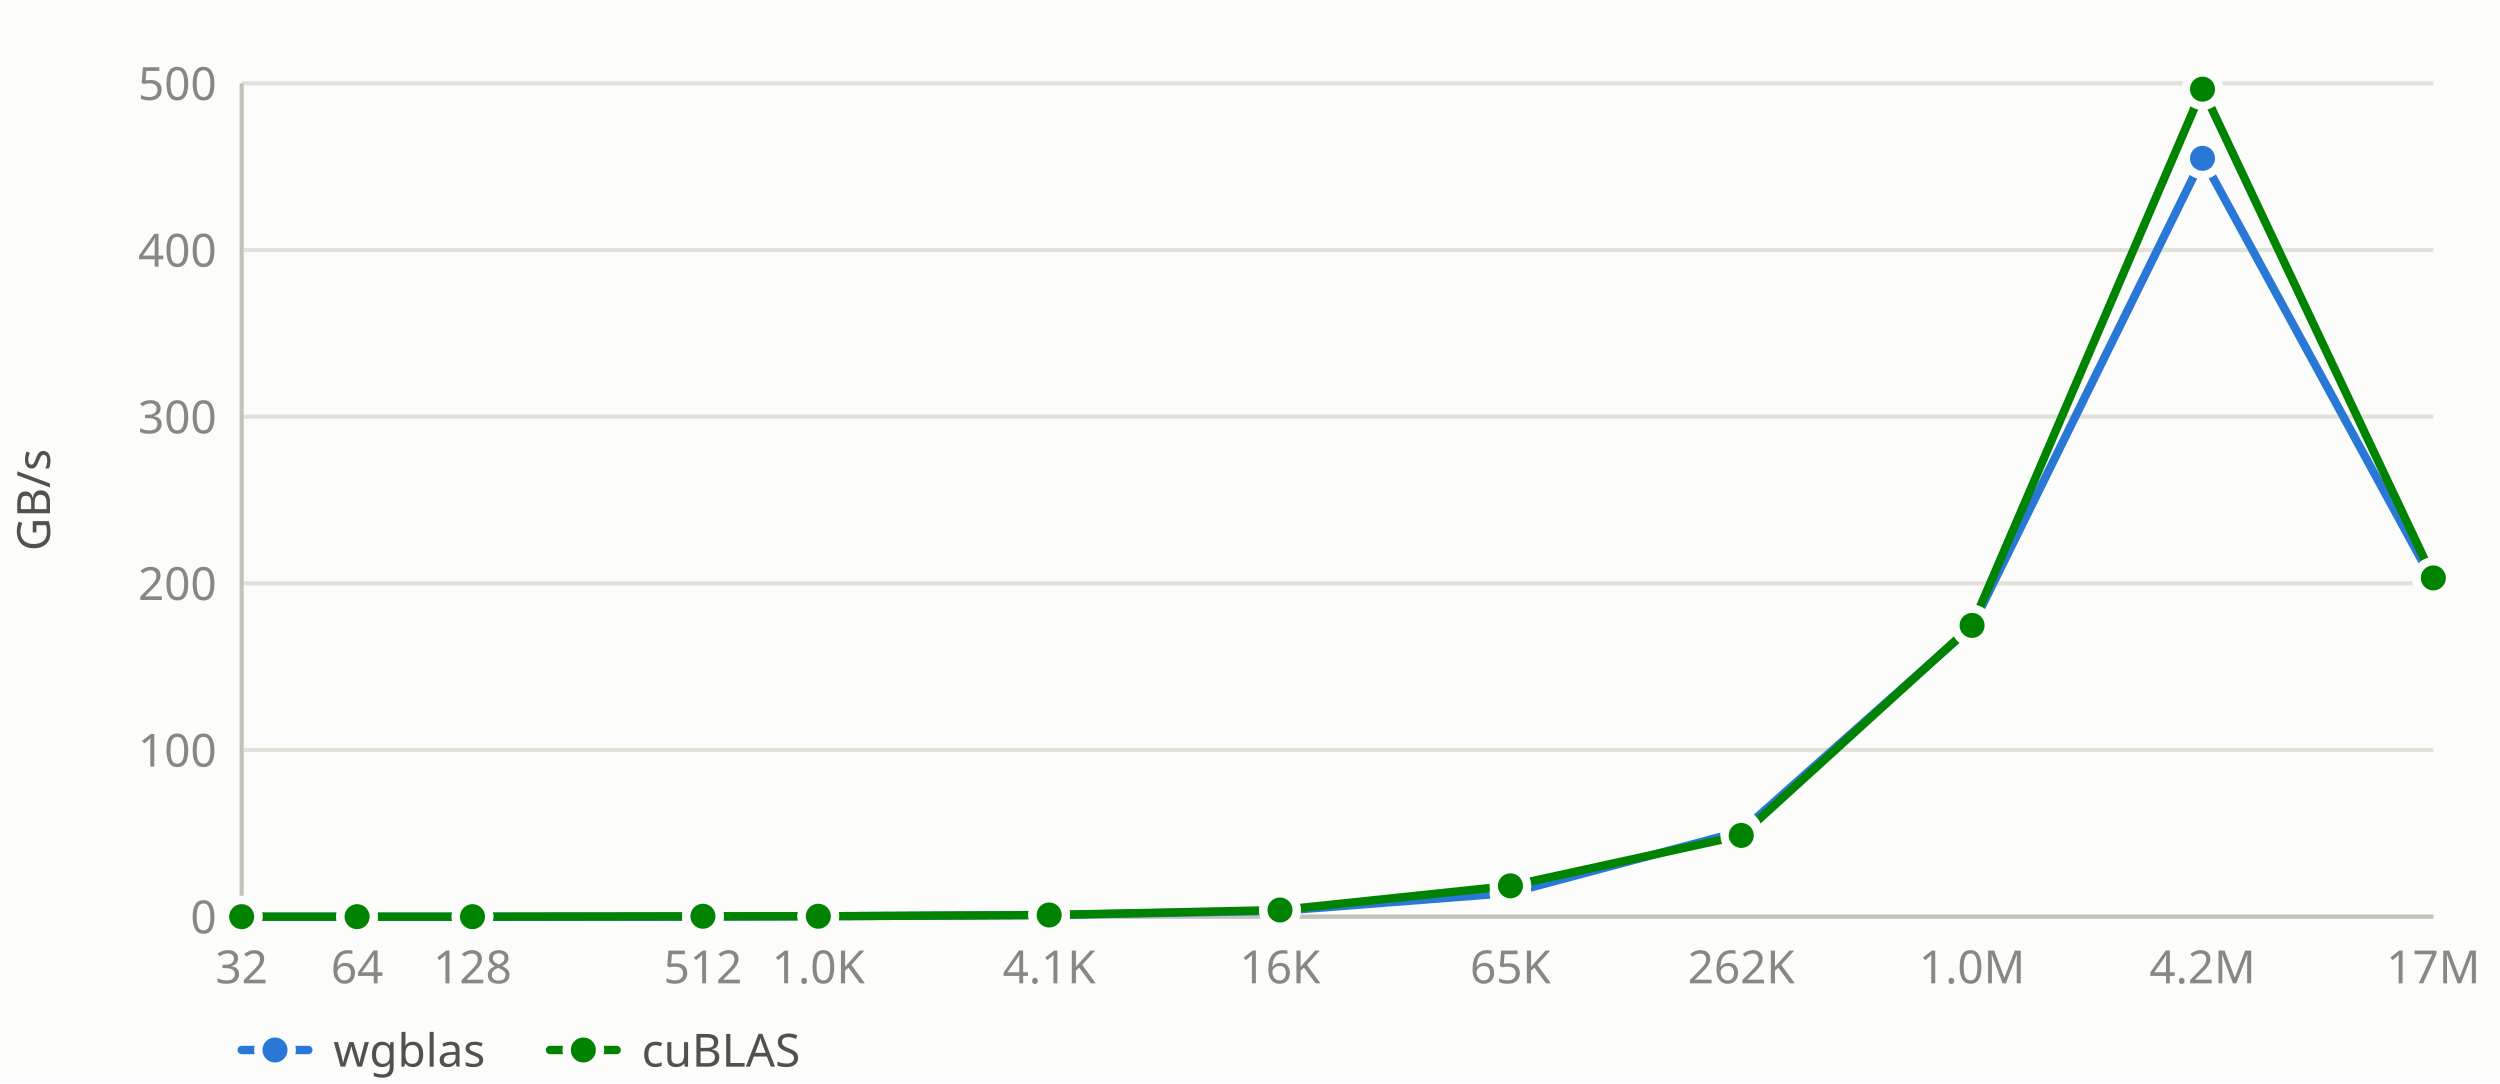
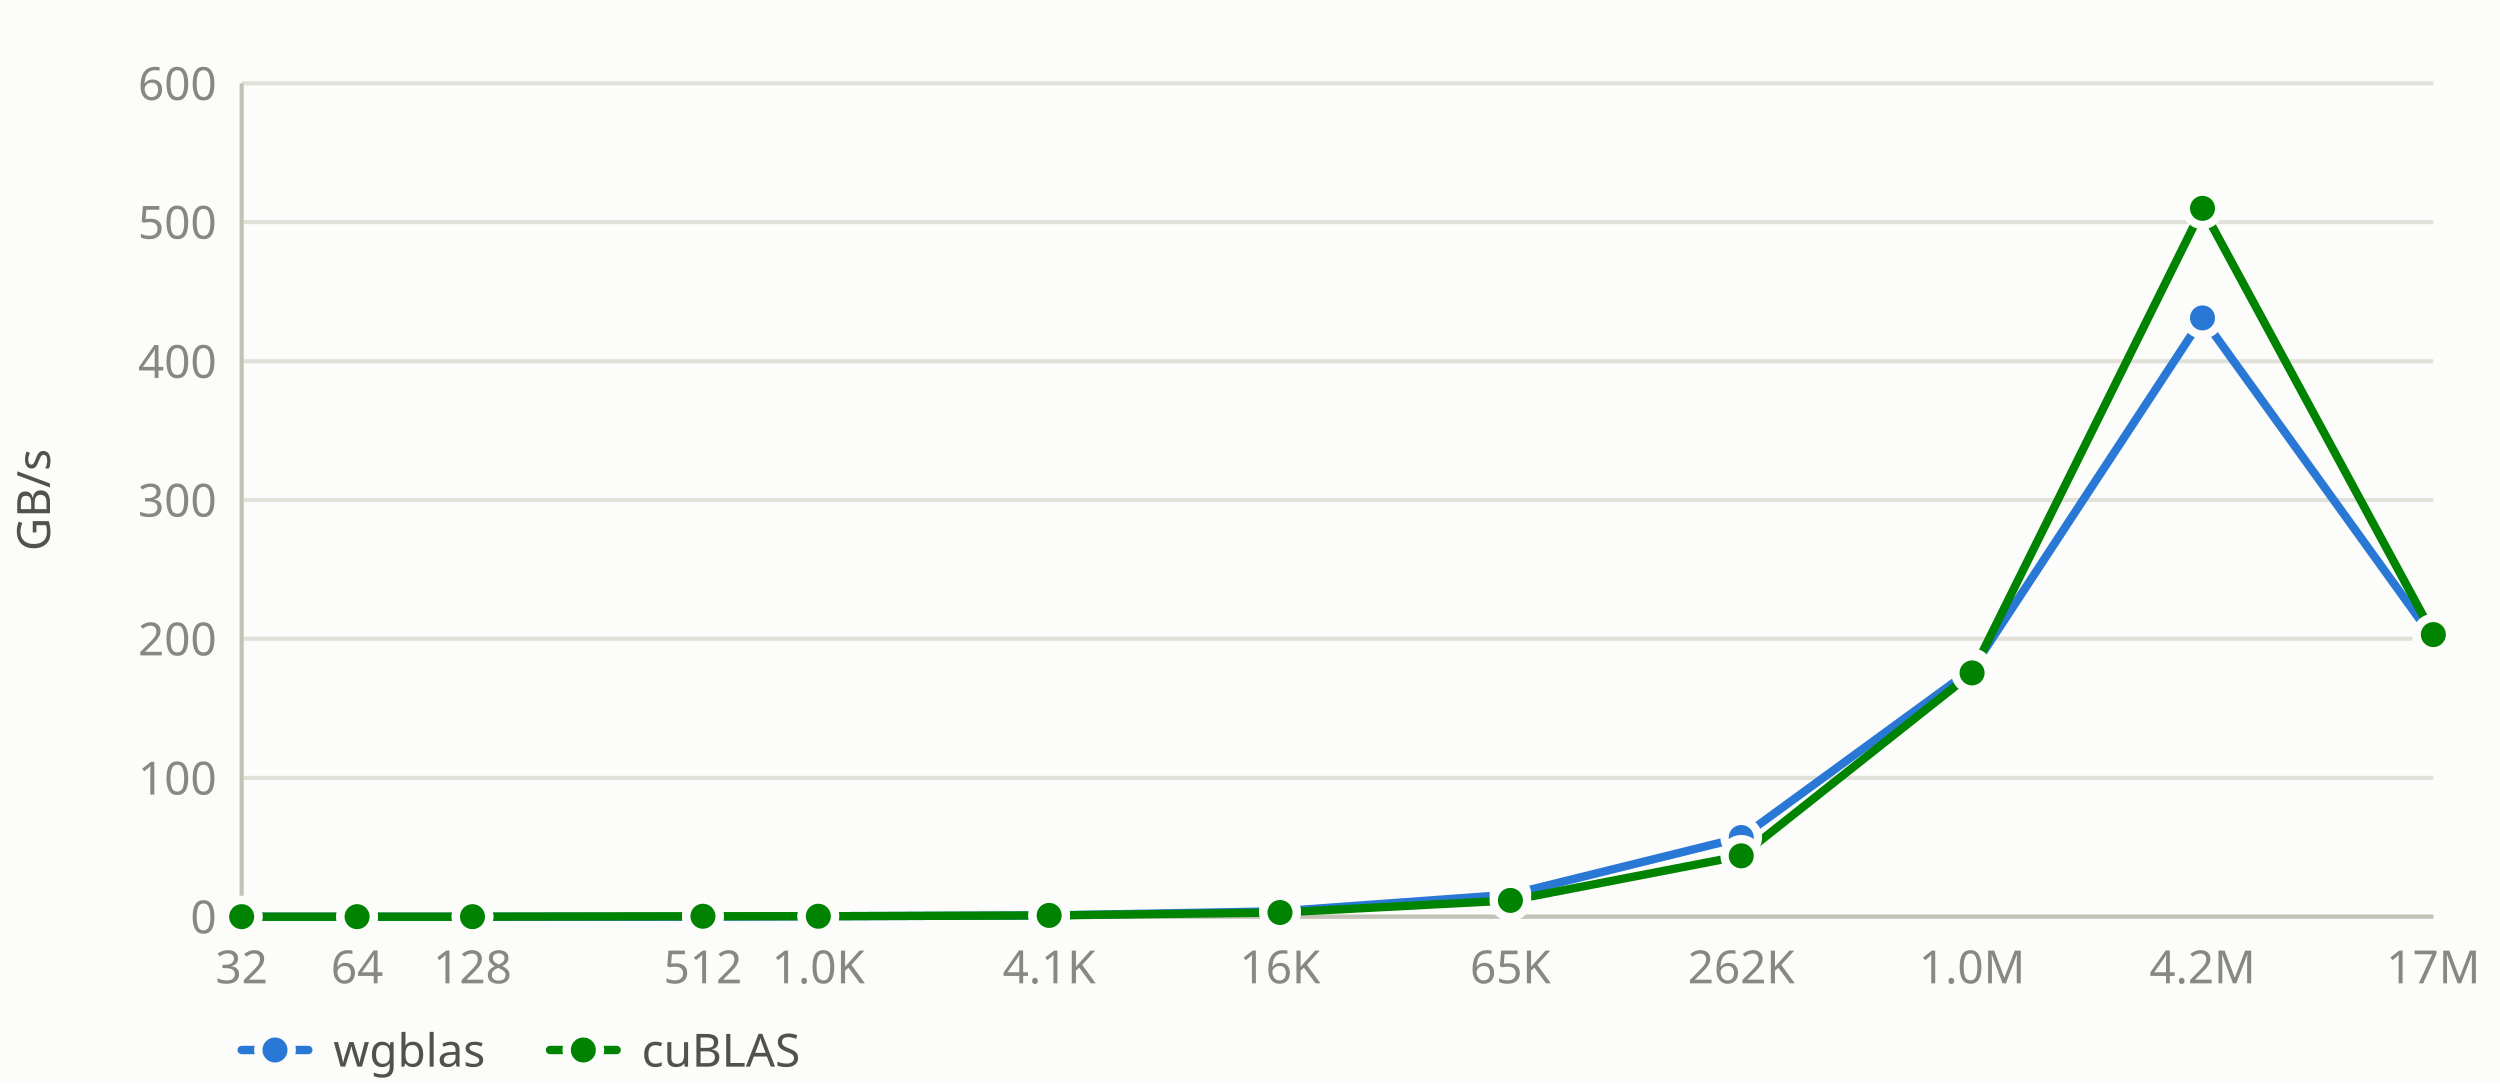
- <svg xmlns="http://www.w3.org/2000/svg" id="bc-sasum-default-nvidia_geforce_rtx_4060_laptop_gpu-gbs" viewBox="0 0 600 260" width="600" height="260" role="img" aria-label="GB/s vs n">
-   <style>#bc-sasum-default-nvidia_geforce_rtx_4060_laptop_gpu-gbs .bg{fill:#fcfcfb}#bc-sasum-default-nvidia_geforce_rtx_4060_laptop_gpu-gbs .gr{stroke:#e1e0d9;stroke-width:1;fill:none}#bc-sasum-default-nvidia_geforce_rtx_4060_laptop_gpu-gbs .ax{stroke:#c3c2b7;stroke-width:1;fill:none}#bc-sasum-default-nvidia_geforce_rtx_4060_laptop_gpu-gbs .at{fill:#898781;font:11px/1 system-ui,sans-serif}#bc-sasum-default-nvidia_geforce_rtx_4060_laptop_gpu-gbs .lt{fill:#52514e;font:11px/1 system-ui,sans-serif}#bc-sasum-default-nvidia_geforce_rtx_4060_laptop_gpu-gbs .ln1{stroke:#2a78d6;fill:none;stroke-width:2;stroke-linejoin:round;stroke-linecap:round}#bc-sasum-default-nvidia_geforce_rtx_4060_laptop_gpu-gbs .mk1{fill:#2a78d6;stroke:#fcfcfb;stroke-width:2}#bc-sasum-default-nvidia_geforce_rtx_4060_laptop_gpu-gbs .ln2{stroke:#008300;fill:none;stroke-width:2;stroke-linejoin:round;stroke-linecap:round}#bc-sasum-default-nvidia_geforce_rtx_4060_laptop_gpu-gbs .mk2{fill:#008300;stroke:#fcfcfb;stroke-width:2}@media(prefers-color-scheme:dark){#bc-sasum-default-nvidia_geforce_rtx_4060_laptop_gpu-gbs .bg{fill:#1a1a19}#bc-sasum-default-nvidia_geforce_rtx_4060_laptop_gpu-gbs .gr{stroke:#2c2c2a}#bc-sasum-default-nvidia_geforce_rtx_4060_laptop_gpu-gbs .ax{stroke:#383835}#bc-sasum-default-nvidia_geforce_rtx_4060_laptop_gpu-gbs .at{fill:#898781}#bc-sasum-default-nvidia_geforce_rtx_4060_laptop_gpu-gbs .lt{fill:#c3c2b7}#bc-sasum-default-nvidia_geforce_rtx_4060_laptop_gpu-gbs .ln1{stroke:#3987e5}#bc-sasum-default-nvidia_geforce_rtx_4060_laptop_gpu-gbs .mk1{fill:#3987e5;stroke:#1a1a19}#bc-sasum-default-nvidia_geforce_rtx_4060_laptop_gpu-gbs .ln2{stroke:#008300}#bc-sasum-default-nvidia_geforce_rtx_4060_laptop_gpu-gbs .mk2{fill:#008300;stroke:#1a1a19}}:root[data-theme=dark] #bc-sasum-default-nvidia_geforce_rtx_4060_laptop_gpu-gbs .bg{fill:#1a1a19}:root[data-theme=dark] #bc-sasum-default-nvidia_geforce_rtx_4060_laptop_gpu-gbs .gr{stroke:#2c2c2a}:root[data-theme=dark] #bc-sasum-default-nvidia_geforce_rtx_4060_laptop_gpu-gbs .ax{stroke:#383835}:root[data-theme=dark] #bc-sasum-default-nvidia_geforce_rtx_4060_laptop_gpu-gbs .lt{fill:#c3c2b7}:root[data-theme=dark] #bc-sasum-default-nvidia_geforce_rtx_4060_laptop_gpu-gbs .ln1{stroke:#3987e5}:root[data-theme=dark] #bc-sasum-default-nvidia_geforce_rtx_4060_laptop_gpu-gbs .mk1{fill:#3987e5;stroke:#1a1a19}:root[data-theme=dark] #bc-sasum-default-nvidia_geforce_rtx_4060_laptop_gpu-gbs .mk2{stroke:#1a1a19}</style>
+ <svg xmlns="http://www.w3.org/2000/svg" id="bc-isamax-default-nvidia_geforce_rtx_4060_laptop_gpu-gbs" viewBox="0 0 600 260" width="600" height="260" role="img" aria-label="GB/s vs n">
+   <style>#bc-isamax-default-nvidia_geforce_rtx_4060_laptop_gpu-gbs .bg{fill:#fcfcfb}#bc-isamax-default-nvidia_geforce_rtx_4060_laptop_gpu-gbs .gr{stroke:#e1e0d9;stroke-width:1;fill:none}#bc-isamax-default-nvidia_geforce_rtx_4060_laptop_gpu-gbs .ax{stroke:#c3c2b7;stroke-width:1;fill:none}#bc-isamax-default-nvidia_geforce_rtx_4060_laptop_gpu-gbs .at{fill:#898781;font:11px/1 system-ui,sans-serif}#bc-isamax-default-nvidia_geforce_rtx_4060_laptop_gpu-gbs .lt{fill:#52514e;font:11px/1 system-ui,sans-serif}#bc-isamax-default-nvidia_geforce_rtx_4060_laptop_gpu-gbs .ln1{stroke:#2a78d6;fill:none;stroke-width:2;stroke-linejoin:round;stroke-linecap:round}#bc-isamax-default-nvidia_geforce_rtx_4060_laptop_gpu-gbs .mk1{fill:#2a78d6;stroke:#fcfcfb;stroke-width:2}#bc-isamax-default-nvidia_geforce_rtx_4060_laptop_gpu-gbs .ln2{stroke:#008300;fill:none;stroke-width:2;stroke-linejoin:round;stroke-linecap:round}#bc-isamax-default-nvidia_geforce_rtx_4060_laptop_gpu-gbs .mk2{fill:#008300;stroke:#fcfcfb;stroke-width:2}@media(prefers-color-scheme:dark){#bc-isamax-default-nvidia_geforce_rtx_4060_laptop_gpu-gbs .bg{fill:#1a1a19}#bc-isamax-default-nvidia_geforce_rtx_4060_laptop_gpu-gbs .gr{stroke:#2c2c2a}#bc-isamax-default-nvidia_geforce_rtx_4060_laptop_gpu-gbs .ax{stroke:#383835}#bc-isamax-default-nvidia_geforce_rtx_4060_laptop_gpu-gbs .at{fill:#898781}#bc-isamax-default-nvidia_geforce_rtx_4060_laptop_gpu-gbs .lt{fill:#c3c2b7}#bc-isamax-default-nvidia_geforce_rtx_4060_laptop_gpu-gbs .ln1{stroke:#3987e5}#bc-isamax-default-nvidia_geforce_rtx_4060_laptop_gpu-gbs .mk1{fill:#3987e5;stroke:#1a1a19}#bc-isamax-default-nvidia_geforce_rtx_4060_laptop_gpu-gbs .ln2{stroke:#008300}#bc-isamax-default-nvidia_geforce_rtx_4060_laptop_gpu-gbs .mk2{fill:#008300;stroke:#1a1a19}}:root[data-theme=dark] #bc-isamax-default-nvidia_geforce_rtx_4060_laptop_gpu-gbs .bg{fill:#1a1a19}:root[data-theme=dark] #bc-isamax-default-nvidia_geforce_rtx_4060_laptop_gpu-gbs .gr{stroke:#2c2c2a}:root[data-theme=dark] #bc-isamax-default-nvidia_geforce_rtx_4060_laptop_gpu-gbs .ax{stroke:#383835}:root[data-theme=dark] #bc-isamax-default-nvidia_geforce_rtx_4060_laptop_gpu-gbs .lt{fill:#c3c2b7}:root[data-theme=dark] #bc-isamax-default-nvidia_geforce_rtx_4060_laptop_gpu-gbs .ln1{stroke:#3987e5}:root[data-theme=dark] #bc-isamax-default-nvidia_geforce_rtx_4060_laptop_gpu-gbs .mk1{fill:#3987e5;stroke:#1a1a19}:root[data-theme=dark] #bc-isamax-default-nvidia_geforce_rtx_4060_laptop_gpu-gbs .mk2{stroke:#1a1a19}</style>
  <rect class="bg" width="600" height="260" />
  <line class="gr" x1="58" y1="220.0" x2="584" y2="220.0" />
-   <line class="gr" x1="58" y1="180.0" x2="584" y2="180.0" />
-   <line class="gr" x1="58" y1="140.0" x2="584" y2="140.0" />
-   <line class="gr" x1="58" y1="100.0" x2="584" y2="100.0" />
-   <line class="gr" x1="58" y1="60.0" x2="584" y2="60.0" />
+   <line class="gr" x1="58" y1="186.7" x2="584" y2="186.7" />
+   <line class="gr" x1="58" y1="153.3" x2="584" y2="153.3" />
+   <line class="gr" x1="58" y1="120.0" x2="584" y2="120.0" />
+   <line class="gr" x1="58" y1="86.7" x2="584" y2="86.7" />
+   <line class="gr" x1="58" y1="53.3" x2="584" y2="53.3" />
  <line class="gr" x1="58" y1="20.0" x2="584" y2="20.0" />
  <line class="ax" x1="58" y1="20" x2="58" y2="220" />
  <line class="ax" x1="58" y1="220" x2="584" y2="220" />
  <text class="at" x="52" y="224.0" text-anchor="end">0</text>
-   <text class="at" x="52" y="184.0" text-anchor="end">100</text>
-   <text class="at" x="52" y="144.0" text-anchor="end">200</text>
-   <text class="at" x="52" y="104.0" text-anchor="end">300</text>
-   <text class="at" x="52" y="64.0" text-anchor="end">400</text>
-   <text class="at" x="52" y="24.0" text-anchor="end">500</text>
+   <text class="at" x="52" y="190.7" text-anchor="end">100</text>
+   <text class="at" x="52" y="157.3" text-anchor="end">200</text>
+   <text class="at" x="52" y="124.0" text-anchor="end">300</text>
+   <text class="at" x="52" y="90.7" text-anchor="end">400</text>
+   <text class="at" x="52" y="57.3" text-anchor="end">500</text>
+   <text class="at" x="52" y="24.0" text-anchor="end">600</text>
  <text class="lt" x="12" y="120.0" text-anchor="middle" transform="rotate(-90 12 120.0)">GB/s</text>
  <text class="at" x="58.0" y="236" text-anchor="middle">32</text>
  <text class="at" x="85.7" y="236" text-anchor="middle">64</text>
  <text class="at" x="113.4" y="236" text-anchor="middle">128</text>
  <text class="at" x="168.7" y="236" text-anchor="middle">512</text>
  <text class="at" x="196.4" y="236" text-anchor="middle">1.0K</text>
  <text class="at" x="251.8" y="236" text-anchor="middle">4.1K</text>
  <text class="at" x="307.2" y="236" text-anchor="middle">16K</text>
  <text class="at" x="362.5" y="236" text-anchor="middle">65K</text>
  <text class="at" x="417.9" y="236" text-anchor="middle">262K</text>
  <text class="at" x="473.3" y="236" text-anchor="middle">1.0M</text>
  <text class="at" x="528.6" y="236" text-anchor="middle">4.2M</text>
  <text class="at" x="584.0" y="236" text-anchor="middle">17M</text>
-   <polyline class="ln1" points="58.0,220.0 85.7,220.0 113.4,220.0 168.7,220.0 196.4,219.9 251.8,219.6 307.2,218.6 362.5,214.3 417.9,199.5 473.3,150.3 528.6,38.0 584.0,139.6" />
-   <polyline class="ln2" points="58.0,220.0 85.7,220.0 113.4,220.0 168.7,219.9 196.4,219.9 251.8,219.6 307.2,218.4 362.5,212.6 417.9,200.5 473.3,150.1 528.6,21.4 584.0,138.7" />
+   <polyline class="ln1" points="58.0,220.0 85.7,220.0 113.4,220.0 168.7,220.0 196.4,219.9 251.8,219.7 307.2,218.7 362.5,214.7 417.9,201.0 473.3,160.6 528.6,76.3 584.0,153.2" />
+   <polyline class="ln2" points="58.0,220.0 85.7,220.0 113.4,220.0 168.7,219.9 196.4,219.9 251.8,219.7 307.2,219.0 362.5,216.1 417.9,205.4 473.3,161.5 528.6,50.0 584.0,152.3" />
  <circle class="mk1" cx="58.0" cy="220.0" r="4" />
  <circle class="mk1" cx="85.7" cy="220.0" r="4" />
  <circle class="mk1" cx="113.4" cy="220.0" r="4" />
  <circle class="mk1" cx="168.7" cy="220.0" r="4" />
  <circle class="mk1" cx="196.4" cy="219.9" r="4" />
-   <circle class="mk1" cx="251.8" cy="219.6" r="4" />
-   <circle class="mk1" cx="307.2" cy="218.6" r="4" />
-   <circle class="mk1" cx="362.5" cy="214.3" r="4" />
-   <circle class="mk1" cx="417.9" cy="199.5" r="4" />
-   <circle class="mk1" cx="473.3" cy="150.3" r="4" />
-   <circle class="mk1" cx="528.6" cy="38.0" r="4" />
-   <circle class="mk1" cx="584.0" cy="139.6" r="4" />
+   <circle class="mk1" cx="251.8" cy="219.7" r="4" />
+   <circle class="mk1" cx="307.2" cy="218.7" r="4" />
+   <circle class="mk1" cx="362.5" cy="214.7" r="4" />
+   <circle class="mk1" cx="417.9" cy="201.0" r="4" />
+   <circle class="mk1" cx="473.3" cy="160.6" r="4" />
+   <circle class="mk1" cx="528.6" cy="76.3" r="4" />
+   <circle class="mk1" cx="584.0" cy="153.2" r="4" />
  <circle class="mk2" cx="58.0" cy="220.0" r="4" />
  <circle class="mk2" cx="85.7" cy="220.0" r="4" />
  <circle class="mk2" cx="113.4" cy="220.0" r="4" />
  <circle class="mk2" cx="168.7" cy="219.9" r="4" />
  <circle class="mk2" cx="196.4" cy="219.9" r="4" />
-   <circle class="mk2" cx="251.8" cy="219.6" r="4" />
-   <circle class="mk2" cx="307.2" cy="218.4" r="4" />
-   <circle class="mk2" cx="362.5" cy="212.6" r="4" />
-   <circle class="mk2" cx="417.9" cy="200.5" r="4" />
-   <circle class="mk2" cx="473.3" cy="150.1" r="4" />
-   <circle class="mk2" cx="528.6" cy="21.4" r="4" />
-   <circle class="mk2" cx="584.0" cy="138.7" r="4" />
+   <circle class="mk2" cx="251.8" cy="219.7" r="4" />
+   <circle class="mk2" cx="307.2" cy="219.0" r="4" />
+   <circle class="mk2" cx="362.5" cy="216.1" r="4" />
+   <circle class="mk2" cx="417.9" cy="205.4" r="4" />
+   <circle class="mk2" cx="473.3" cy="161.5" r="4" />
+   <circle class="mk2" cx="528.6" cy="50.0" r="4" />
+   <circle class="mk2" cx="584.0" cy="152.3" r="4" />
  <line class="ln1" x1="58" y1="252" x2="74" y2="252" />
  <circle class="mk1" cx="66" cy="252" r="4" />
  <text class="lt" x="80" y="256">wgblas</text>
  <line class="ln2" x1="132" y1="252" x2="148" y2="252" />
  <circle class="mk2" cx="140" cy="252" r="4" />
  <text class="lt" x="154" y="256">cuBLAS</text>
</svg>
